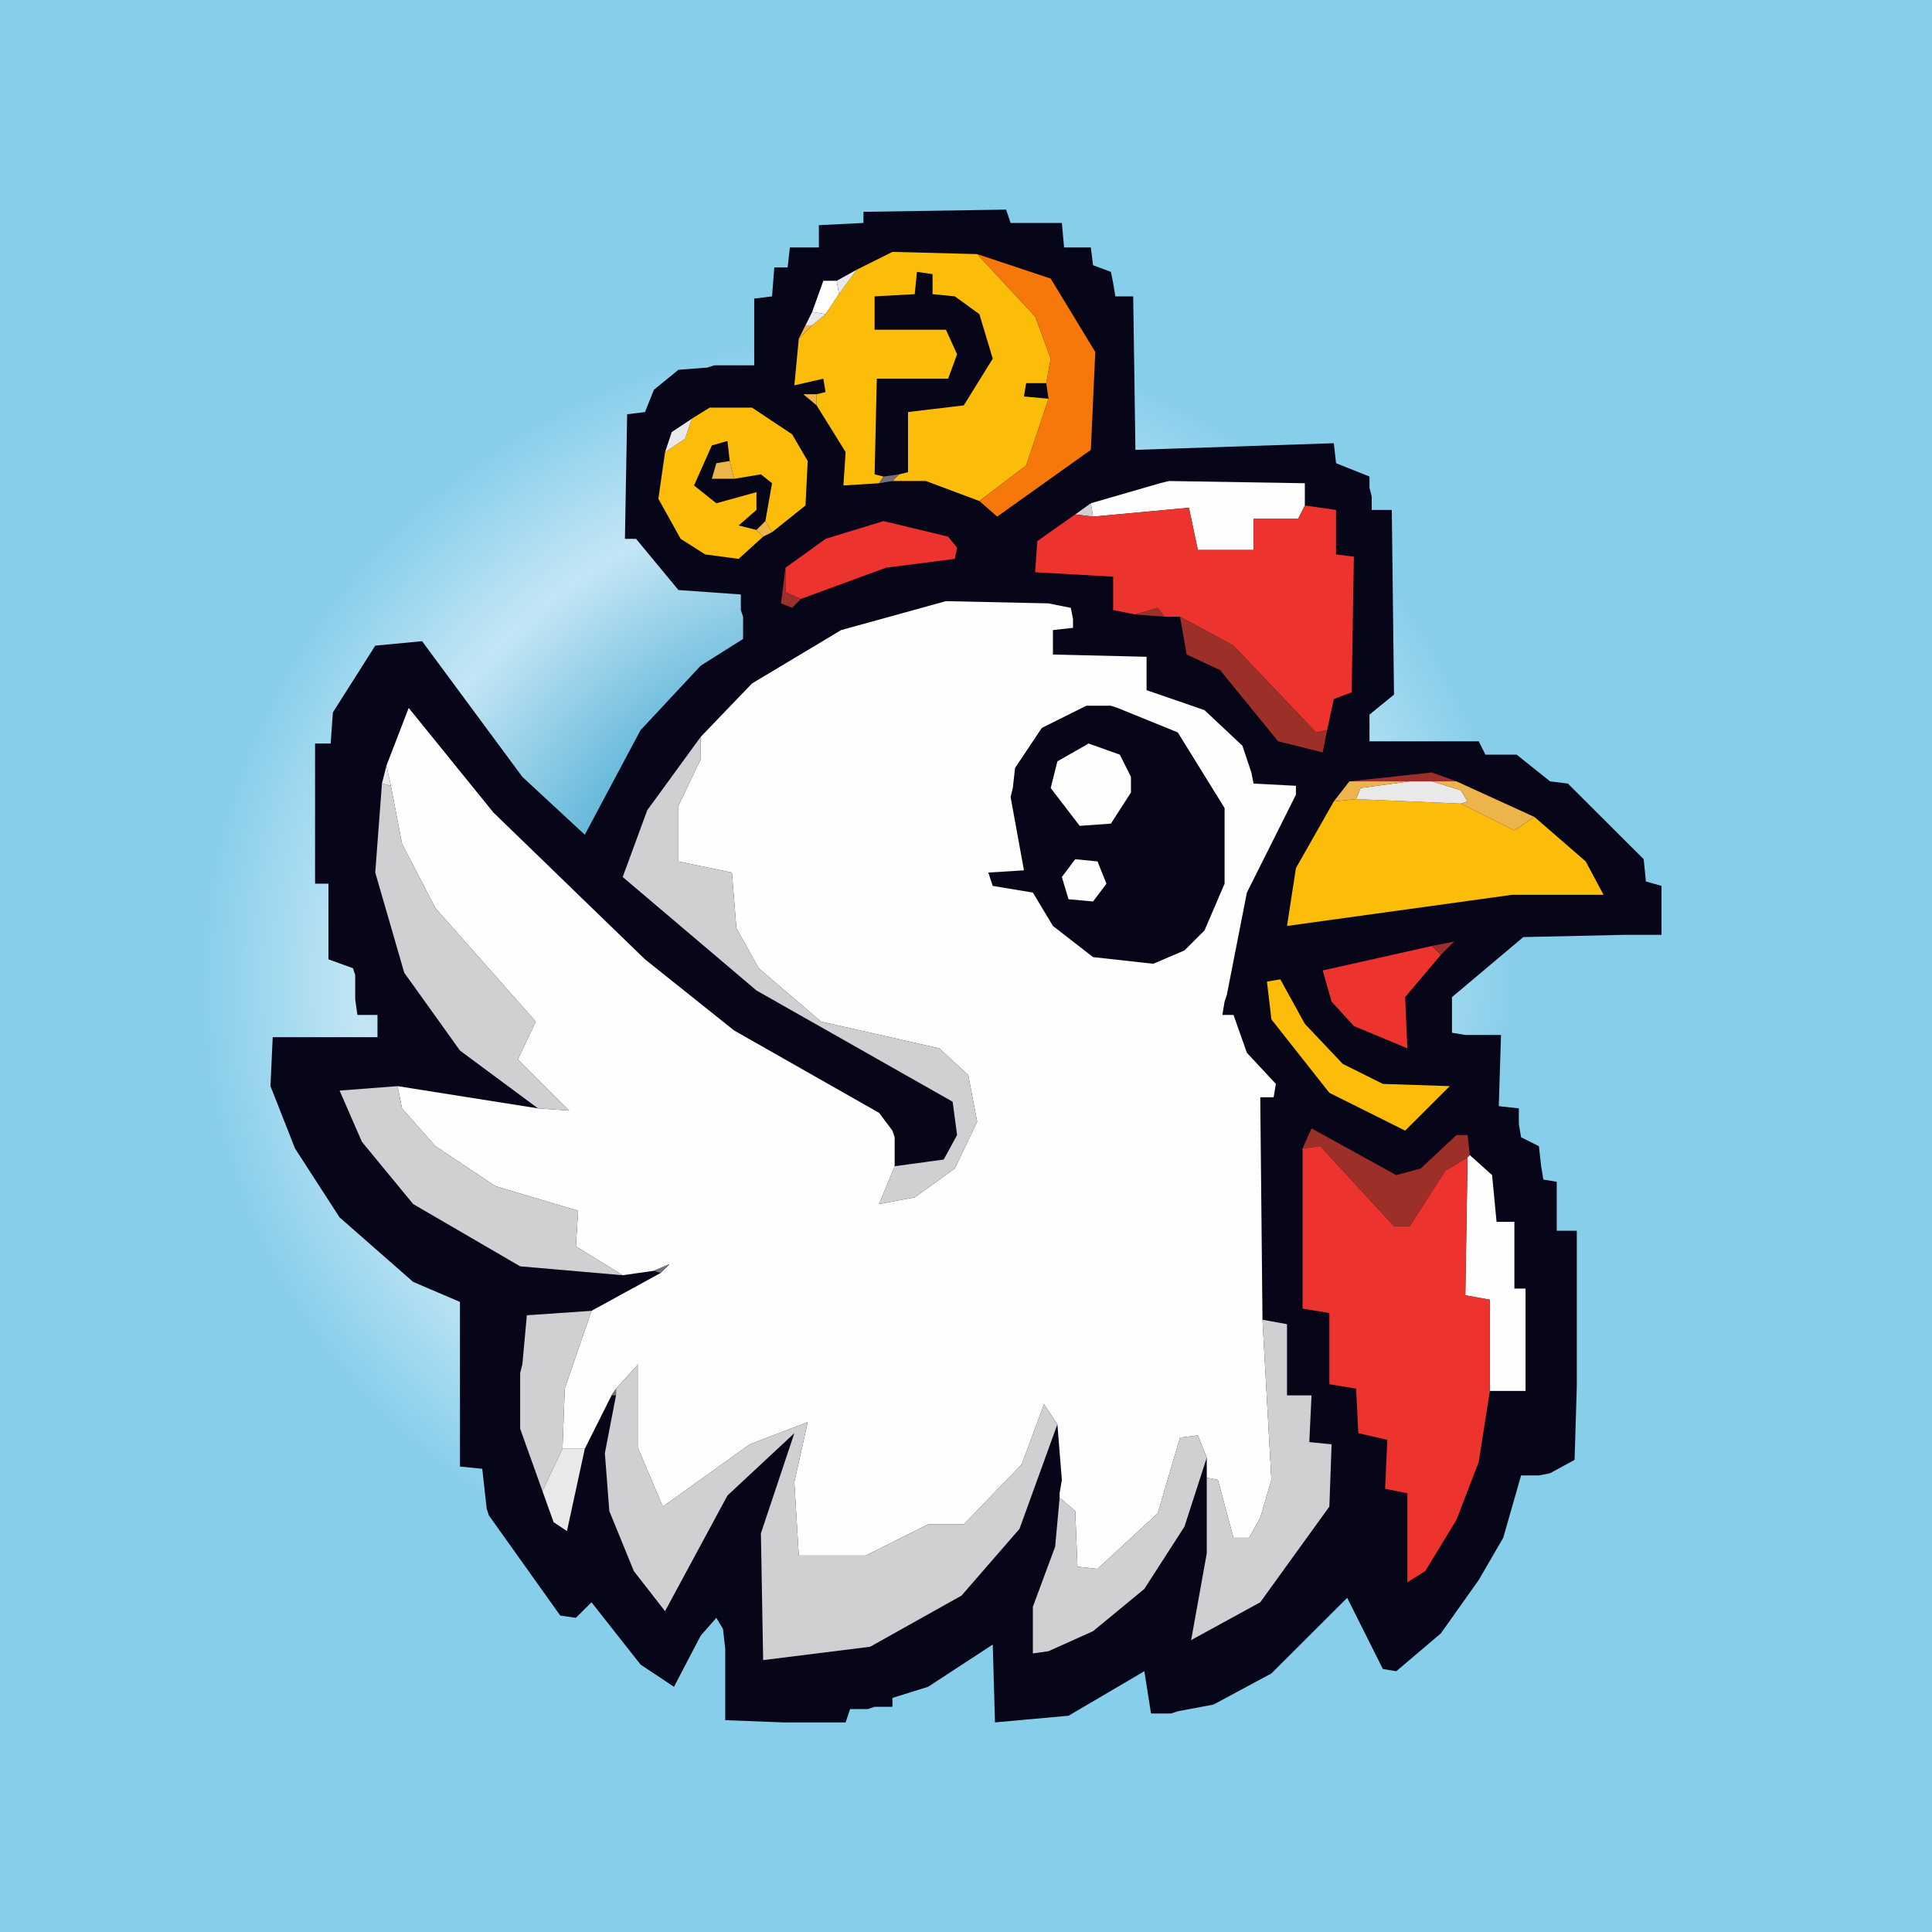
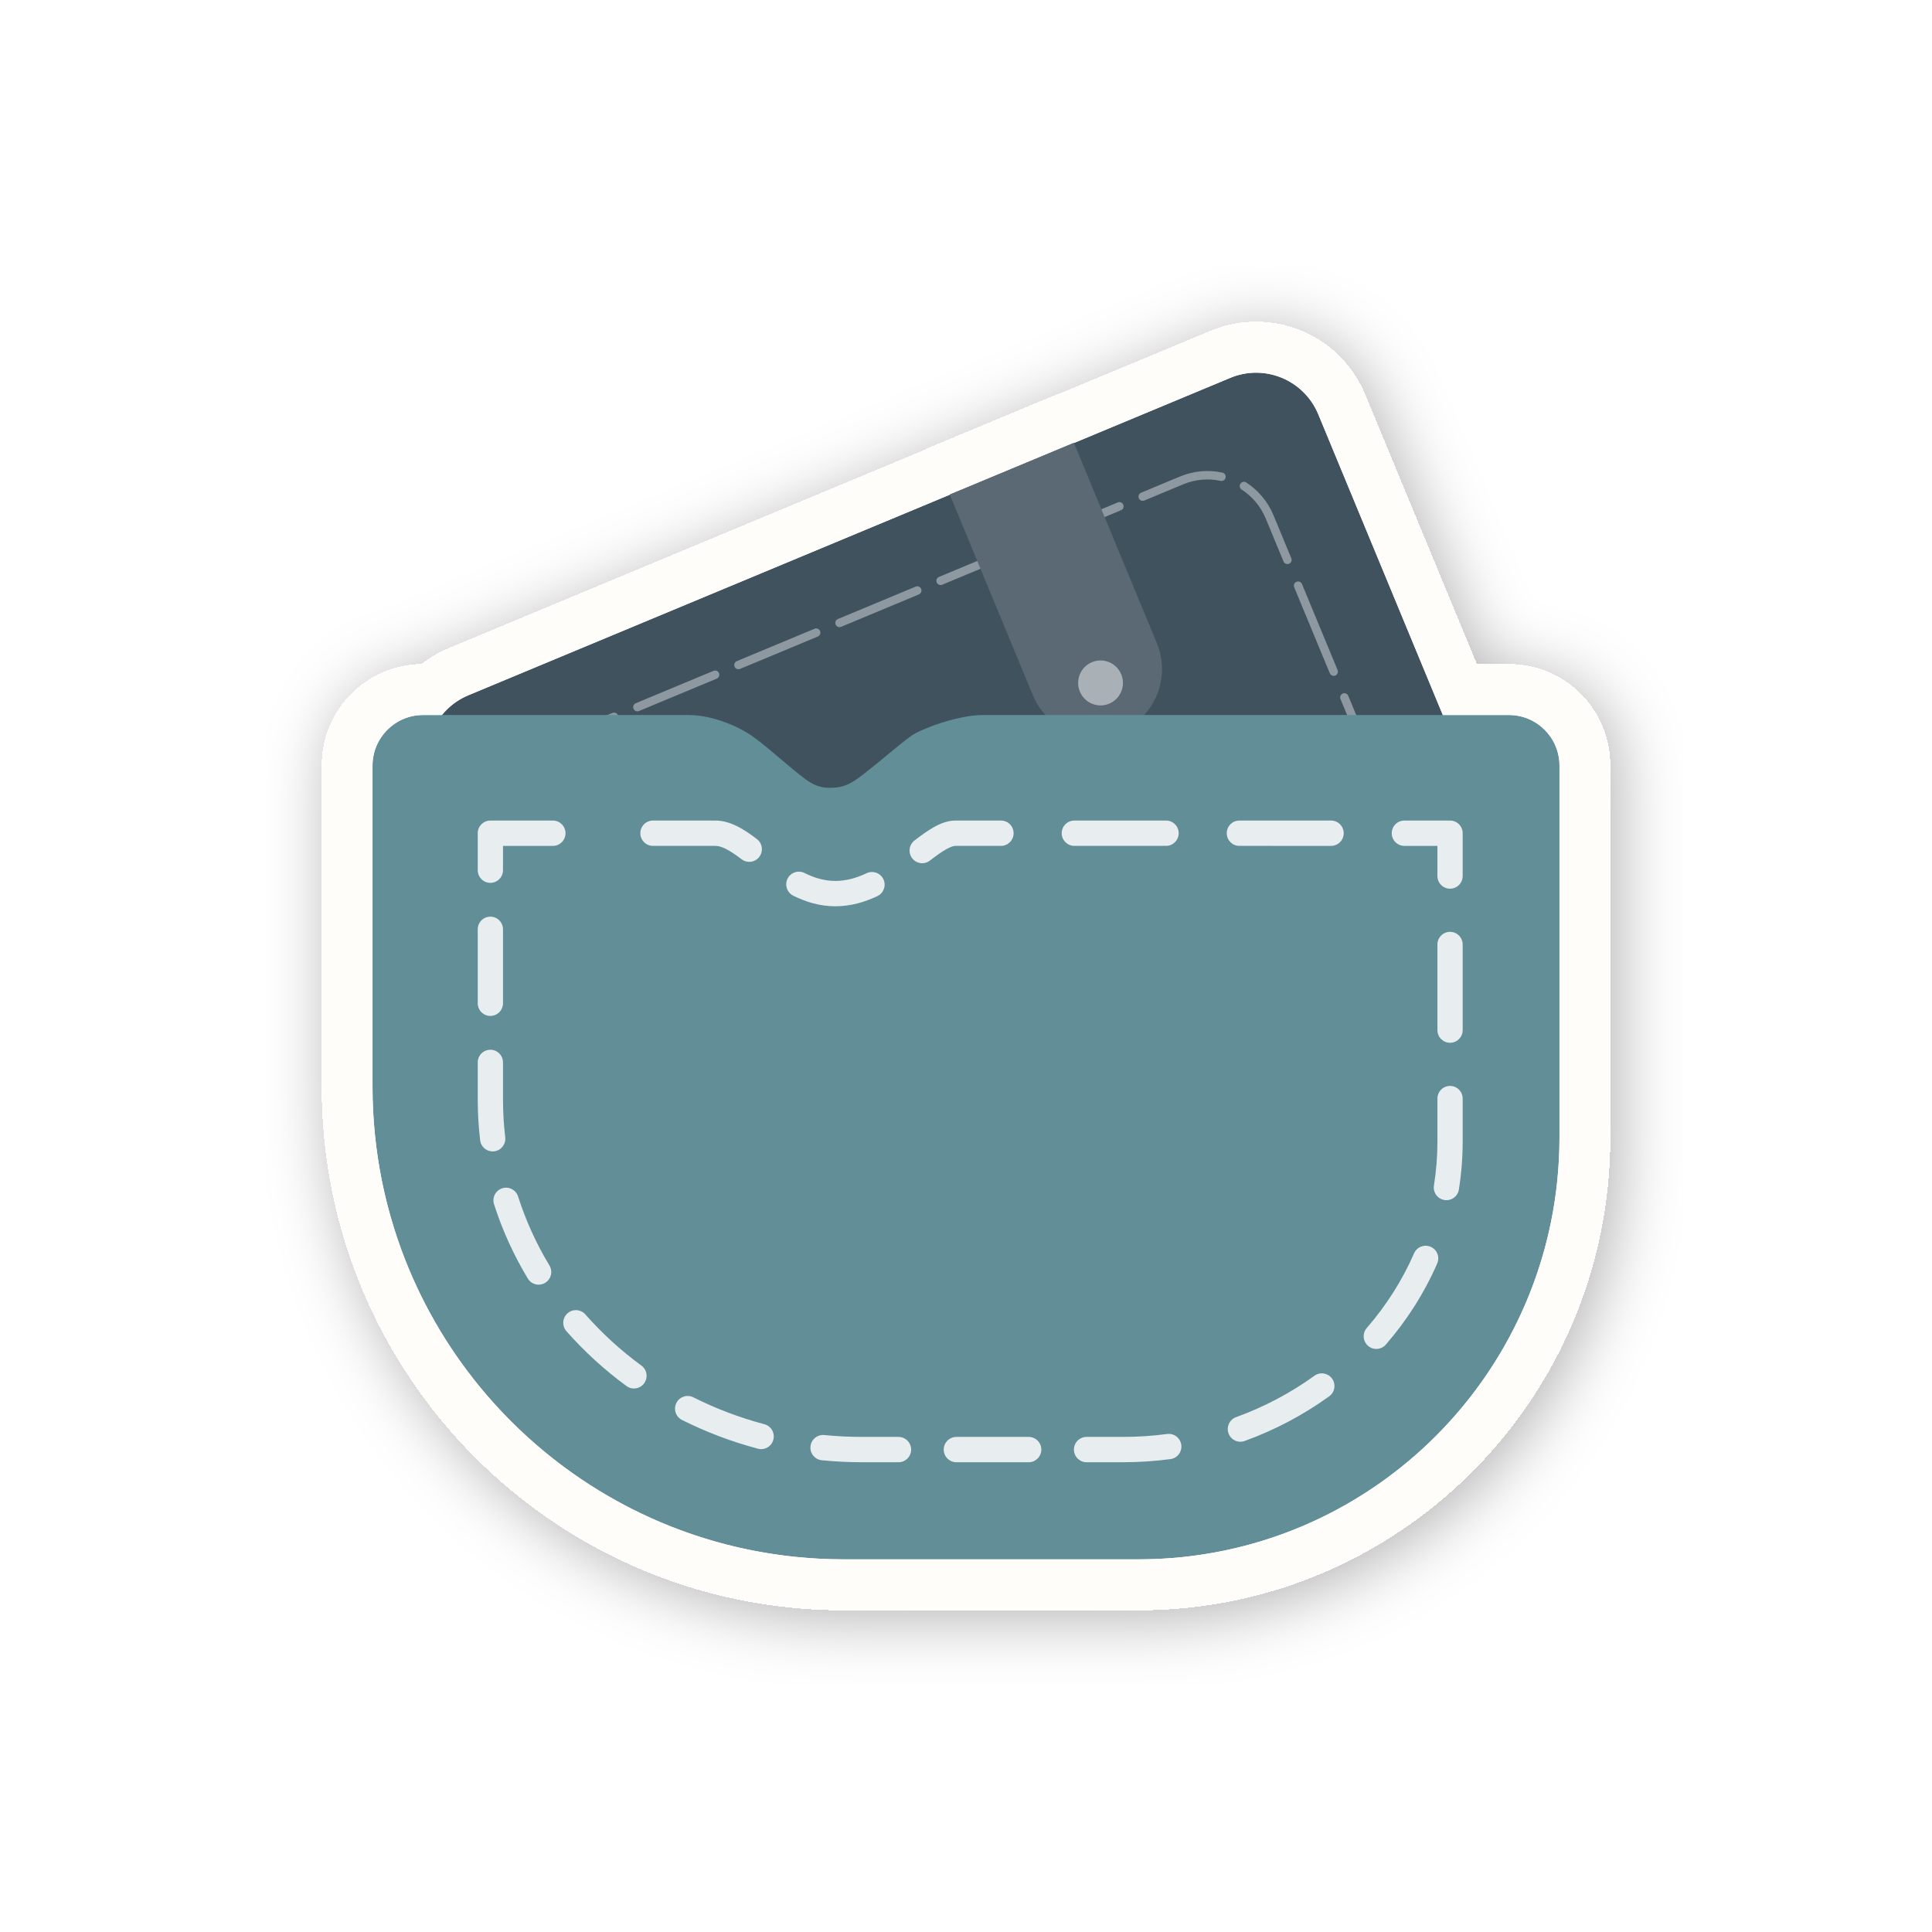
- <svg xmlns="http://www.w3.org/2000/svg" width="250" height="250" viewBox="0 0 250 250" fill="none">
-   <rect width="250" height="250" fill="url(#paint0_angular_351_62)" />
-   <path d="M97.596 47.274H92.404L91.538 47.562L87.788 47.85L84.615 50.441L83.462 53.319L81.154 53.607L80.865 69.728H82.308L87.788 76.349L95.865 76.925V78.94L96.154 79.804V82.683L90.673 86.137L82.885 94.485L75.673 108.015L67.596 100.531L54.615 82.97L48.558 83.546L43.077 92.182L42.788 96.213H41.923H40.769V114.349H42.5V116.94V122.985V124.136L45.673 125.288L45.962 126.151V129.318L46.25 131.333H47.404H48.846V134.212H35.288L35 140.545L38.173 148.606L43.942 157.53L53.462 165.878L59.519 168.469V189.772L62.404 190.06L62.981 195.241L63.269 196.105L72.5 209.059L74.519 209.347L76.538 207.332L82.885 215.392L87.212 218.271L90.673 211.65L92.692 209.347L93.558 210.786L93.846 213.377V222.589L101.346 222.877H104.231H109.423L110 221.15H112.308L113.173 220.862H115.481V219.711L120.096 218.271L128.462 212.802L128.75 222.877L138.269 222.014L148.077 216.256L148.942 221.726H151.538L152.404 221.438L157.019 220.574L164.519 216.544L174.327 206.756L178.942 215.968L180.673 216.256L186.442 211.362L191.346 204.453L194.519 198.984L196.827 190.923H199.135L200.577 190.635L203.75 188.908L204.038 179.408V159.257H201.442V152.924L199.712 152.636L199.423 150.909L199.135 148.318L196.827 147.166L196.538 145.439V143.424L193.942 143.136L194.231 133.924H189.615L187.885 133.636V132.197V129.03L197.115 121.258L210.096 120.97H212.692H215V114.637L212.981 114.061L212.692 111.182L202.885 101.394L200.577 101.106L196.25 97.652H192.212L191.346 95.925H177.212V92.47L180.385 89.879L180.096 65.986H177.5V64.259L177.212 63.107V61.668L172.885 59.94L172.596 57.35L146.923 58.213L146.635 38.35H144.327L144.038 36.623L143.75 35.183L141.442 34.32L141.154 32.017H137.692L137.404 28.85H130.769L130.192 27.123L111.731 27.411V28.85L105.962 29.138V32.017H102.212L101.923 34.608H100.192L99.904 38.35L97.596 38.638V47.274Z" fill="#070518" />
-   <path d="M106.538 36.335L105.096 40.365L106.827 40.653L108.558 38.062L108.269 36.335H106.538Z" fill="#FEFEFE" />
-   <path d="M151.25 62.243L150.096 62.531L141.154 65.122L141.442 66.849L153.846 65.698L155 71.168H162.211V67.137H167.981L168.846 65.41V64.546V62.531L151.25 62.243Z" fill="#FEFEFE" />
-   <path d="M97.308 88.44L90.673 95.349V98.228L87.788 104.273V111.47L94.711 112.909L95.288 120.106L98.173 125.288L106.25 132.197L121.538 135.651L125.288 139.106L126.442 145.151L123.558 151.197L118.365 154.939L113.75 155.803L115.769 150.909V147.166L115.481 146.303L113.75 144L95 133.348L83.461 124.136L63.846 105.137L52.885 91.607L50 99.091L50.577 101.682L52.019 109.167L56.346 117.515L69.327 132.197L67.019 137.091L73.654 143.712L69.615 143.424L51.442 140.545L52.019 143.424L56.346 148.318L64.135 153.5L74.808 156.666L74.519 161.272L80.577 165.014L84.615 164.439L86.635 163.575L85.481 164.727L76.538 169.62L73.077 179.696L72.788 187.469H75.673L79.135 180.56L79.711 179.696L82.596 176.529V187.469L85.769 194.953L97.019 186.893L104.519 184.014L102.788 191.787L103.365 201.287H112.019L120.096 197.256H124.711L132.211 189.484L135.096 181.711L136.827 184.302L137.404 191.499L137.115 193.226V193.802L139.134 195.529L139.423 202.726L142.019 203.014L149.808 195.817L152.692 186.029L155 185.741L156.154 188.62V191.211L157.596 191.499L159.615 198.984H161.634L163.077 196.393L164.519 191.499L163.365 170.772L163.077 141.985H164.808L165.096 140.257L161.346 136.227L159.615 131.333H158.173L158.461 129.606L158.75 128.742L161.346 115.5L167.692 102.834V101.682L162.211 101.394L161.923 99.955L160.769 96.501L155.865 91.894L148.365 89.304V84.986L136.25 84.698V81.531L138.846 81.243V80.092L138.558 78.652L137.115 78.364L135.673 78.076L122.404 77.789L108.846 81.531L97.308 88.44Z" fill="#FEFEFE" />
-   <path d="M190.192 149.469L189.904 149.757L189.615 167.605L192.788 168.181V179.984H197.404V166.742H195.961V158.106H193.654L193.077 152.06L190.192 149.469Z" fill="#FEFEFE" />
-   <path d="M113.173 61.38L114.327 61.668L116.346 61.38L117.5 61.092V53.319L124.711 52.456L128.461 46.41L126.731 40.653L123.558 38.35L120.673 38.062V35.471L118.654 35.183L118.365 38.062L113.173 38.35V42.668H122.404L123.846 45.835L122.692 49.001H113.461L113.173 61.38Z" fill="#070518" />
-   <path d="M132.5 51.304L135.673 51.592L135.385 49.577H132.788L132.5 51.304Z" fill="#070518" />
-   <path d="M95.577 68.001L97.885 68.577L99.038 67.425L99.904 62.531L98.462 61.38L95 61.956H92.115L92.692 59.941L94.423 59.653L94.135 57.062L92.115 57.638L89.808 62.819L92.692 65.122L97.885 63.683V65.986L95.577 68.001Z" fill="#070518" />
-   <path d="M141.154 65.122L139.134 66.562L141.442 66.849L141.154 65.122Z" fill="#D0CFD2" />
-   <path d="M122.115 150.045L115.769 150.909L113.75 155.803L118.365 154.939L123.558 151.197L126.442 145.151L125.288 139.106L121.538 135.651L106.25 132.197L98.173 125.288L95.288 120.106L94.711 112.909L87.788 111.47V104.273L90.673 98.228V95.349L83.75 104.849L80.577 113.485L97.885 128.167L123.269 142.56L123.846 146.878L122.115 150.045Z" fill="#D0CFD2" />
-   <path d="M59.519 135.939L69.615 143.424L73.654 143.712L67.019 137.091L69.327 132.197L56.346 117.515L52.019 109.167L50.577 101.682L49.423 101.394L48.557 112.909L52.307 125.864L59.519 135.939Z" fill="#D0CFD2" />
-   <path d="M67.308 163.863L80.577 165.015L74.519 161.272L74.808 156.666L64.134 153.5L56.346 148.318L52.019 143.424L51.442 140.545L43.942 141.121L46.827 147.742L53.461 155.803L67.308 163.863Z" fill="#D0CFD2" />
-   <path d="M68.173 170.196L67.596 176.529L67.308 177.681V184.878L70.192 192.938L72.788 187.469L73.077 179.696L76.538 169.62L68.173 170.196Z" fill="#D0CFD2" />
-   <path d="M157.596 191.499L156.154 191.211V200.999L154.134 212.226L163.077 207.332L172.019 194.953L172.308 186.893L169.423 186.605L169.711 180.56H166.538V171.348L163.365 170.772L164.519 191.499L163.077 196.393L161.634 198.984H159.615L157.596 191.499Z" fill="#D0CFD2" />
-   <path d="M82.596 176.529L79.711 179.696V180.56L78.269 188.044L78.846 195.529L82.019 203.302L86.058 208.483L94.135 193.514L102.788 185.454L98.461 198.408L98.75 214.817L112.596 213.089L124.423 206.468L131.923 197.832L136.827 184.302L135.096 181.711L132.211 189.484L124.711 197.256H120.096L112.019 201.287H103.365L102.788 191.787L104.519 184.014L97.019 186.893L85.769 194.953L82.596 187.469V176.529Z" fill="#D0CFD2" />
-   <path d="M139.134 195.529L137.115 193.802L136.538 200.135L133.654 207.908V213.953L135.673 213.665L141.442 211.074L148.077 205.605L153.269 197.544L156.154 188.62L155 185.741L152.692 186.029L149.808 195.817L142.019 203.014L139.423 202.726L139.134 195.529Z" fill="#D0CFD2" />
-   <path d="M153.846 65.698L141.442 66.85L139.135 66.562L134.231 70.016L133.942 74.046L144.038 74.622V78.94L146.923 79.516L149.808 78.652L150.673 79.804H152.692L159.615 83.546L170.288 94.773L171.731 94.485L172.596 90.455L174.904 89.591L175.192 72.031L172.885 71.743V65.986L168.846 65.41L167.981 67.137H162.212V71.168H155L153.846 65.698Z" fill="#EC332E" />
-   <path d="M106.827 69.728L101.635 73.471V76.637L103.654 77.501L114.615 73.471L123.558 72.319L123.846 70.88L122.692 69.44L114.327 67.425L106.827 69.728Z" fill="#EC332E" />
-   <path d="M181.827 129.03L186.442 123.561L185.288 122.409L171.154 125.576L172.308 129.606L175.192 132.773L182.115 135.651L181.827 129.03Z" fill="#EC332E" />
-   <path d="M170.865 148.318L168.558 148.606V169.333L172.019 169.908V179.12L175.481 179.696L175.769 185.454L179.519 186.317L179.231 192.65L182.115 193.226V204.741L184.423 203.302L188.462 196.681L191.346 189.196L192.788 179.984V168.181L189.615 167.605L189.904 149.757L187.019 151.484L182.404 158.681H180.385L170.865 148.318Z" fill="#EC332E" />
-   <path d="M115.481 32.592L110.865 34.895L108.558 38.062L106.827 40.653L105.096 42.092L103.365 43.819L102.788 49.865L106.538 49.001L106.827 50.728L105.673 51.016V52.456L109.423 58.501L109.135 62.819L113.75 62.531L114.327 61.668L113.173 61.38L113.461 49.001H122.692L123.846 45.835L122.404 42.668H113.173V38.35L118.365 38.062L118.654 35.183L120.673 35.471V38.062L123.558 38.35L126.731 40.653L128.461 46.41L124.711 52.456L117.5 53.319V61.092L116.346 61.38L115.481 62.243H119.808L126.731 64.834L132.788 60.228L135.673 51.592L132.5 51.304L132.788 49.577H135.385L135.961 46.41L133.942 40.941L126.442 32.88L115.481 32.592Z" fill="#FBBC0A" />
-   <path d="M91.827 52.744L89.519 54.183L88.654 56.774L86.058 58.501L85.192 64.546L88.077 69.728L91.25 71.743L95.577 72.319L98.75 69.44L97.885 68.577L95.577 68.001L97.885 65.986V63.683L92.692 65.122L89.808 62.819L92.115 57.638L94.135 57.062L94.423 59.653L95 61.956L98.462 61.38L99.904 62.531L99.038 67.425L99.904 68.865L104.231 65.41L104.519 59.653L102.5 56.198L97.308 52.744H91.827Z" fill="#FBBC0A" />
-   <path d="M175.481 103.409L172.596 103.697L167.692 112.334L166.538 119.818L195.673 115.788H207.5L205.192 111.47L198.558 105.712L195.961 107.44L189.038 103.985L175.481 103.409Z" fill="#FBBC0A" />
-   <path d="M168.846 132.485L165.673 126.727L163.942 127.015L164.519 131.909L172.019 141.409L181.827 146.303L187.596 140.545L178.942 140.257L173.75 137.666L168.846 132.485Z" fill="#FBBC0A" />
-   <path d="M110.865 34.895L108.269 36.335L108.558 38.062L110.865 34.895Z" fill="#E9E9EA" />
-   <path d="M105.096 40.365L104.231 42.092H105.096L106.827 40.653L105.096 40.365Z" fill="#E9E9EA" />
-   <path d="M86.923 55.91L86.058 58.501L88.654 56.774L89.519 54.183L86.923 55.91Z" fill="#E9E9EA" />
-   <path d="M50 99.091L49.423 101.394L50.577 101.682L50 99.091Z" fill="#E9E9EA" />
-   <path d="M176.058 101.97L175.481 103.409L189.038 103.985L189.904 103.697L189.038 102.258L185.288 101.106H182.404L176.058 101.97Z" fill="#E9E9EA" />
-   <path d="M72.788 187.469L70.192 192.938L71.635 196.969L73.365 198.12L75.673 187.469H72.788Z" fill="#E9E9EA" />
-   <path d="M102.5 78.652L103.654 77.501L101.635 76.637V73.471L101.058 78.076L102.5 78.652Z" fill="#9D2F29" />
-   <path d="M149.808 78.652L146.923 79.516L150.673 79.804L149.808 78.652Z" fill="#9D2F29" />
-   <path d="M171.154 97.364L171.731 94.485L170.288 94.773L159.615 83.546L152.692 79.804L153.558 84.698L157.885 86.713L165.385 95.925L171.154 97.364Z" fill="#9D2F29" />
-   <path d="M185.288 99.955L174.615 101.106H182.404H185.288H188.461L185.288 99.955Z" fill="#9D2F29" />
-   <path d="M188.173 121.833L185.288 122.409L186.442 123.561L188.173 121.833Z" fill="#9D2F29" />
-   <path d="M169.711 146.015L168.558 148.606L170.865 148.318L180.385 158.681H182.404L187.019 151.484L189.904 149.757L190.192 149.469L189.904 146.878H188.461L183.846 151.197L180.673 152.06L169.711 146.015Z" fill="#9D2F29" />
-   <path fill-rule="evenodd" clip-rule="evenodd" d="M103.365 43.819L104.231 42.092H105.096L103.365 43.819ZM105.673 52.456L103.942 51.016H105.673V52.456ZM95 61.956H92.115L92.692 59.94L94.423 59.653L95 61.956ZM97.885 68.577L99.038 67.425L99.904 68.865L98.75 69.44L97.885 68.577ZM172.596 103.697L174.615 101.106H182.404L176.058 101.97L175.481 103.409L172.596 103.697ZM189.038 103.985L189.904 103.697L189.038 102.258L185.288 101.106H188.462L198.558 105.712L195.962 107.44L189.038 103.985Z" fill="#ECB44B" />
-   <path d="M116.346 61.38L114.327 61.668L113.75 62.531L115.481 62.243L116.346 61.38Z" fill="#737078" />
-   <path d="M86.635 163.575L84.615 164.439L85.481 164.727L86.635 163.575Z" fill="#737078" />
-   <path d="M79.711 179.696L79.135 180.56H79.711V179.696Z" fill="#737078" />
-   <path d="M135.961 46.41L135.385 49.577L135.673 51.592L132.788 60.228L126.731 64.834L129.038 66.849L141.154 58.213L141.731 45.547L135.961 36.047L126.442 32.88L133.942 40.941L135.961 46.41Z" fill="#F6770A" />
-   <path d="M131.346 99.379L131.058 101.97L130.769 103.122L132.5 112.621L127.885 112.909L128.461 114.637L133.654 115.5L136.25 119.818L141.442 123.849L149.231 124.712L153.269 122.985L155.865 120.394L158.461 114.349V104.561L152.404 94.773L144.615 91.607L143.75 91.319H140.577L134.808 94.198L131.346 99.379Z" fill="#070518" />
-   <path d="M143.75 106.576L146.346 102.546V100.531L144.904 97.652L140.865 96.213L136.827 98.516L135.961 101.97L139.711 106.864L143.75 106.576Z" fill="#FEFEFE" />
-   <path d="M142.019 111.47L139.135 111.182L137.404 113.485L138.269 116.364L141.442 116.652L143.173 114.349L142.019 111.47Z" fill="#FEFEFE" />
+ <svg xmlns="http://www.w3.org/2000/svg" width="240" height="240" viewBox="0 0 240 240" fill="none">
+   <g filter="url(#filter0_d_576_1188)">
+     <path d="M53.666 97.332C51.894 93.053 53.917 88.142 58.184 86.365L152.829 46.939C157.096 45.161 161.991 47.19 163.764 51.469L188.232 110.556C190.004 114.836 187.982 119.746 183.715 121.524L89.07 160.95C84.802 162.727 79.907 160.699 78.135 156.419L53.666 97.332Z" fill="#41525F" />
+     <path fill-rule="evenodd" clip-rule="evenodd" d="M71.652 91.544C70.123 92.181 68.902 93.246 68.069 94.543C67.913 94.786 67.59 94.857 67.347 94.7C67.104 94.543 67.034 94.219 67.19 93.975C68.134 92.504 69.519 91.296 71.251 90.575L76.08 88.564C76.346 88.453 76.652 88.579 76.763 88.847C76.874 89.114 76.747 89.421 76.481 89.532L71.652 91.544ZM78.695 88.042C78.584 87.775 78.71 87.468 78.977 87.357L88.635 83.334C88.901 83.222 89.207 83.349 89.318 83.617C89.429 83.884 89.302 84.191 89.036 84.302L79.378 88.325C79.111 88.436 78.805 88.31 78.695 88.042ZM91.249 82.812C91.139 82.545 91.265 82.238 91.532 82.127L101.189 78.104C101.456 77.993 101.762 78.119 101.873 78.387C101.984 78.654 101.857 78.961 101.591 79.072L91.933 83.095C91.666 83.206 91.36 83.08 91.249 82.812ZM103.804 77.582C103.694 77.315 103.82 77.008 104.087 76.897L113.744 72.874C114.011 72.763 114.317 72.889 114.428 73.157C114.539 73.424 114.412 73.731 114.146 73.842L104.488 77.865C104.221 77.977 103.915 77.85 103.804 77.582ZM116.359 72.352C116.249 72.085 116.375 71.778 116.642 71.667L126.299 67.644C126.566 67.533 126.872 67.659 126.983 67.927C127.094 68.194 126.967 68.501 126.701 68.612L117.043 72.635C116.776 72.746 116.47 72.62 116.359 72.352ZM128.914 67.122C128.804 66.855 128.93 66.548 129.197 66.437L138.854 62.414C139.121 62.303 139.427 62.429 139.538 62.697C139.649 62.964 139.522 63.271 139.255 63.382L129.598 67.405C129.331 67.516 129.025 67.39 128.914 67.122ZM141.469 61.892C141.359 61.625 141.485 61.318 141.752 61.207L146.58 59.195C148.312 58.474 150.143 58.343 151.848 58.709C152.13 58.77 152.31 59.049 152.249 59.332C152.189 59.615 151.911 59.796 151.628 59.735C150.124 59.411 148.511 59.527 146.982 60.164L142.153 62.175C141.886 62.286 141.58 62.16 141.469 61.892ZM66.588 96.543C66.87 96.603 67.05 96.882 66.989 97.165C66.667 98.674 66.782 100.292 67.417 101.826L69.628 107.166C69.739 107.433 69.613 107.74 69.346 107.851C69.079 107.962 68.773 107.836 68.662 107.568L66.451 102.228C65.732 100.491 65.601 98.655 65.967 96.945C66.028 96.662 66.305 96.482 66.588 96.543ZM154.086 60.093C154.243 59.85 154.566 59.78 154.809 59.936C156.275 60.883 157.48 62.272 158.199 64.009L160.41 69.349C160.521 69.616 160.395 69.923 160.128 70.034C159.861 70.145 159.555 70.019 159.444 69.751L157.233 64.411C156.598 62.878 155.536 61.654 154.243 60.818C154 60.661 153.93 60.337 154.086 60.093ZM161.054 72.27C161.32 72.159 161.626 72.285 161.737 72.553L166.16 83.233C166.27 83.5 166.144 83.807 165.877 83.918C165.611 84.029 165.305 83.902 165.194 83.635L160.771 72.955C160.66 72.688 160.787 72.381 161.054 72.27ZM70.272 110.087C70.538 109.975 70.844 110.102 70.955 110.37L75.378 121.049C75.488 121.317 75.362 121.624 75.095 121.735C74.829 121.846 74.523 121.719 74.412 121.452L69.989 110.772C69.879 110.504 70.005 110.198 70.272 110.087ZM166.803 86.153C167.07 86.042 167.376 86.169 167.486 86.437L171.909 97.116C172.02 97.384 171.893 97.691 171.627 97.802C171.36 97.913 171.054 97.786 170.943 97.519L166.521 86.839C166.41 86.571 166.536 86.264 166.803 86.153ZM76.021 123.97C76.288 123.859 76.594 123.986 76.704 124.253L81.127 134.933C81.238 135.201 81.111 135.508 80.845 135.619C80.578 135.73 80.272 135.603 80.161 135.336L75.739 124.656C75.628 124.388 75.754 124.081 76.021 123.97ZM81.77 137.854C82.037 137.743 82.343 137.87 82.454 138.137L84.665 143.477C85.3 145.011 86.362 146.235 87.655 147.07C87.898 147.227 87.968 147.551 87.812 147.795C87.655 148.038 87.332 148.109 87.089 147.952C85.623 147.005 84.418 145.616 83.699 143.879L81.488 138.539C81.377 138.272 81.504 137.965 81.77 137.854ZM172.552 100.037C172.819 99.926 173.125 100.053 173.236 100.32L175.447 105.66C176.166 107.397 176.297 109.233 175.931 110.943C175.871 111.226 175.593 111.407 175.31 111.346C175.028 111.285 174.848 111.006 174.909 110.723C175.232 109.215 175.116 107.596 174.481 106.063L172.27 100.723C172.159 100.455 172.286 100.148 172.552 100.037ZM89.649 148.556C89.71 148.273 89.987 148.093 90.27 148.153C91.774 148.477 93.388 148.361 94.917 147.724L99.745 145.713C100.012 145.602 100.318 145.729 100.429 145.996C100.54 146.264 100.413 146.57 100.147 146.682L95.318 148.693C93.586 149.414 91.756 149.546 90.05 149.179C89.768 149.118 89.588 148.839 89.649 148.556ZM174.551 113.188C174.794 113.345 174.864 113.67 174.708 113.913C173.764 115.384 172.379 116.592 170.647 117.313L165.819 119.325C165.552 119.436 165.246 119.309 165.135 119.042C165.024 118.774 165.151 118.467 165.417 118.356L170.246 116.345C171.775 115.708 172.996 114.643 173.829 113.345C173.985 113.102 174.309 113.032 174.551 113.188ZM102.36 145.192C102.25 144.924 102.376 144.617 102.643 144.506L112.3 140.483C112.567 140.372 112.873 140.499 112.984 140.766C113.095 141.034 112.968 141.341 112.701 141.452L103.044 145.475C102.777 145.586 102.471 145.459 102.36 145.192ZM114.915 139.962C114.805 139.694 114.931 139.387 115.198 139.276L124.855 135.253C125.122 135.142 125.428 135.269 125.539 135.536C125.65 135.804 125.523 136.111 125.256 136.222L115.599 140.245C115.332 140.356 115.026 140.229 114.915 139.962ZM127.47 134.732C127.36 134.464 127.486 134.157 127.753 134.046L137.41 130.023C137.677 129.912 137.983 130.039 138.094 130.306C138.204 130.574 138.078 130.881 137.811 130.992L128.154 135.015C127.887 135.126 127.581 134.999 127.47 134.732ZM140.025 129.502C139.914 129.234 140.041 128.927 140.308 128.816L149.965 124.793C150.232 124.682 150.538 124.809 150.649 125.076C150.759 125.344 150.633 125.651 150.366 125.762L140.709 129.785C140.442 129.896 140.136 129.769 140.025 129.502ZM152.58 124.272C152.469 124.004 152.596 123.697 152.863 123.586L162.52 119.563C162.787 119.452 163.093 119.579 163.204 119.846C163.314 120.114 163.188 120.421 162.921 120.532L153.264 124.555C152.997 124.666 152.691 124.539 152.58 124.272Z" fill="#8E98A0" />
+     <path d="M117.97 61.41L133.393 54.985L143.713 79.907C145.482 84.178 143.463 89.079 139.204 90.853C134.945 92.627 130.059 90.603 128.29 86.331L117.97 61.41Z" fill="#5A6974" />
+     <path d="M139.284 83.767C139.873 85.191 139.2 86.824 137.781 87.416C136.361 88.007 134.732 87.332 134.143 85.908C133.553 84.485 134.226 82.851 135.645 82.26C137.065 81.668 138.694 82.343 139.284 83.767Z" fill="#A9B1B7" />
+     <path d="M50.458 91.968C50.458 91.968 82.334 91.968 86.981 91.968C91.628 91.968 96.595 101.524 104.366 101.524C112.138 101.524 117.906 91.968 121.752 91.968C125.598 91.968 189.542 91.968 189.542 91.968V140.74C189.542 167.676 168.303 189.511 142.103 189.511H104.366C74.593 189.511 50.458 164.698 50.458 134.089V91.968Z" fill="#618E97" />
+     <path d="M50.458 113.994C50.458 113.994 78.429 113.994 83.076 113.994C87.723 113.994 92.69 121.392 100.462 121.392C108.233 121.392 114.002 113.994 117.847 113.994C121.693 113.994 189.542 113.994 189.542 113.994V151.753C189.542 172.606 168.303 189.511 142.103 189.511H104.366C74.593 189.511 50.458 170.301 50.458 146.604V113.994Z" fill="#618E97" />
+     <path fill-rule="evenodd" clip-rule="evenodd" d="M81.112 101.932L88.874 101.932C90.808 101.932 92.573 103.131 94.024 104.234C94.715 104.758 94.85 105.745 94.327 106.438C93.803 107.13 92.82 107.266 92.129 106.741C90.607 105.584 89.625 105.078 88.874 105.078L81.112 105.078C80.246 105.078 79.544 104.374 79.544 103.505C79.544 102.636 80.246 101.932 81.112 101.932ZM116.006 102.754C116.781 102.318 117.697 101.932 118.678 101.932L124.345 101.932C125.212 101.932 125.914 102.636 125.914 103.505C125.914 104.374 125.212 105.078 124.345 105.078L118.678 105.078C118.492 105.078 118.139 105.162 117.541 105.498C116.96 105.825 116.297 106.303 115.511 106.907C114.823 107.435 113.838 107.303 113.312 106.613C112.786 105.923 112.917 104.935 113.605 104.407C114.4 103.797 115.215 103.2 116.006 102.754ZM131.889 103.505C131.889 102.636 132.591 101.932 133.457 101.932L144.851 101.932C145.717 101.932 146.42 102.636 146.42 103.505C146.42 104.374 145.717 105.078 144.851 105.078L133.457 105.078C132.591 105.078 131.889 104.374 131.889 103.505ZM152.391 103.505C152.391 102.636 153.093 101.932 153.959 101.932L165.352 101.932C166.218 101.932 166.921 102.636 166.921 103.505C166.921 104.374 166.218 105.079 165.352 105.079L153.959 105.078C153.093 105.078 152.391 104.374 152.391 103.505ZM68.681 101.932C69.547 101.932 70.249 102.636 70.249 103.505C70.249 104.374 69.547 105.079 68.681 105.079L62.484 105.079V108.097C62.484 108.966 61.781 109.671 60.915 109.671C60.049 109.671 59.346 108.966 59.346 108.097V103.505C59.346 102.636 60.049 101.932 60.915 101.932L68.681 101.932ZM172.887 103.505C172.887 102.636 173.589 101.932 174.455 101.932L180.13 101.932C180.997 101.932 181.699 102.636 181.699 103.505V108.822C181.699 109.691 180.997 110.396 180.131 110.396C179.264 110.396 178.562 109.691 178.562 108.822V105.079L174.455 105.079C173.589 105.079 172.887 104.374 172.887 103.505ZM97.833 109.154C98.219 108.376 99.161 108.059 99.936 108.446C101.166 109.06 102.428 109.433 103.776 109.433C105.101 109.433 106.386 109.072 107.653 108.473C108.437 108.103 109.372 108.44 109.741 109.225C110.11 110.011 109.774 110.949 108.991 111.319C107.428 112.058 105.683 112.58 103.776 112.58C101.825 112.58 100.083 112.034 98.539 111.263C97.763 110.876 97.448 109.932 97.833 109.154ZM60.915 113.871C61.781 113.871 62.484 114.576 62.484 115.445V124.629C62.484 125.498 61.781 126.202 60.915 126.202C60.049 126.202 59.346 125.498 59.346 124.629V115.445C59.346 114.576 60.049 113.871 60.915 113.871ZM180.131 115.756C180.997 115.756 181.699 116.461 181.699 117.33V127.964C181.699 128.833 180.997 129.537 180.131 129.537C179.264 129.537 178.562 128.833 178.562 127.964V117.33C178.562 116.461 179.264 115.756 180.131 115.756ZM60.915 130.403C61.781 130.403 62.484 131.107 62.484 131.976V136.568C62.484 138.16 62.578 139.73 62.762 141.274C62.864 142.137 62.25 142.92 61.39 143.023C60.529 143.126 59.749 142.51 59.646 141.647C59.448 139.979 59.346 138.284 59.346 136.568V131.976C59.346 131.107 60.049 130.403 60.915 130.403ZM180.131 134.898C180.997 134.898 181.699 135.602 181.699 136.471V141.788C181.699 143.819 181.538 145.815 181.227 147.766C181.091 148.624 180.286 149.208 179.431 149.071C178.575 148.934 177.993 148.127 178.13 147.269C178.414 145.482 178.562 143.652 178.562 141.788V136.471C178.562 135.602 179.264 134.898 180.131 134.898ZM62.387 147.614C63.212 147.349 64.095 147.805 64.359 148.633C65.32 151.643 66.632 154.512 68.252 157.199C68.701 157.943 68.463 158.91 67.722 159.359C66.981 159.809 66.016 159.571 65.568 158.827C63.824 155.935 62.409 152.842 61.371 149.592C61.107 148.765 61.562 147.879 62.387 147.614ZM177.726 154.882C178.52 155.23 178.882 156.158 178.535 156.954C176.935 160.622 174.773 164.012 172.154 167.029C171.585 167.685 170.594 167.753 169.941 167.183C169.288 166.612 169.219 165.619 169.788 164.963C172.204 162.179 174.192 159.059 175.66 155.693C176.008 154.897 176.933 154.534 177.726 154.882ZM70.5 163.144C71.149 162.568 72.141 162.63 72.714 163.281C74.782 165.628 77.118 167.762 79.679 169.639C80.378 170.152 80.531 171.137 80.019 171.838C79.508 172.54 78.526 172.692 77.827 172.18C75.086 170.17 72.583 167.884 70.363 165.364C69.79 164.713 69.851 163.719 70.5 163.144ZM165.474 171.258C165.98 171.963 165.821 172.947 165.118 173.455C161.942 175.749 158.412 177.627 154.62 179.003C153.806 179.298 152.906 178.876 152.612 178.058C152.317 177.241 152.738 176.339 153.553 176.044C157.072 174.767 160.344 173.026 163.284 170.901C163.987 170.394 164.968 170.553 165.474 171.258ZM84.021 174.283C84.408 173.505 85.351 173.191 86.125 173.579C88.905 174.974 91.861 176.1 94.954 176.922C95.791 177.144 96.29 178.005 96.069 178.845C95.847 179.685 94.988 180.186 94.151 179.963C90.85 179.087 87.693 177.884 84.722 176.393C83.947 176.005 83.633 175.06 84.021 174.283ZM146.744 179.49C146.857 180.351 146.253 181.142 145.394 181.256C143.457 181.512 141.478 181.645 139.468 181.645H134.976C134.109 181.645 133.407 180.941 133.407 180.072C133.407 179.203 134.109 178.498 134.976 178.498H139.468C141.341 178.498 143.182 178.375 144.983 178.136C145.842 178.022 146.63 178.628 146.744 179.49ZM100.681 179.678C100.766 178.813 101.534 178.181 102.396 178.266C103.949 178.42 105.526 178.498 107.123 178.498H111.615C112.481 178.498 113.184 179.203 113.184 180.072C113.184 180.941 112.481 181.645 111.615 181.645H107.123C105.423 181.645 103.743 181.561 102.088 181.398C101.226 181.312 100.596 180.542 100.681 179.678ZM117.234 180.072C117.234 179.203 117.937 178.498 118.803 178.498H127.788C128.654 178.498 129.356 179.203 129.356 180.072C129.356 180.941 128.654 181.645 127.788 181.645H118.803C117.937 181.645 117.234 180.941 117.234 180.072Z" fill="#E8EEF0" />
+     <path fill-rule="evenodd" clip-rule="evenodd" d="M52.549 88.821V95.114V134.971C52.549 163.934 75.959 187.414 104.837 187.414H141.438C166.85 187.414 187.451 166.752 187.451 141.264V95.114V88.821C190.916 88.821 193.725 91.639 193.725 95.114V141.264C193.725 170.227 170.316 193.707 141.438 193.707H104.837C72.494 193.707 46.275 167.41 46.275 134.971V95.114C46.275 91.639 49.084 88.821 52.549 88.821ZM187.451 95.114C187.451 88.821 187.451 88.821 187.451 88.821H122.092C118.948 88.821 114.341 90.581 113.171 91.431C112.251 92.099 111.136 93.023 110.182 93.813C109.772 94.153 109.391 94.469 109.068 94.729C106.247 97.001 105.359 97.864 103.137 97.864C101.176 97.864 100.34 97.099 97.582 94.797C97.34 94.596 97.071 94.367 96.782 94.121C95.767 93.259 94.511 92.19 93.357 91.378C91.901 90.352 88.628 88.821 85.49 88.821H52.55C52.55 88.821 52.549 88.821 52.549 95.114H86.275C88.24 95.114 90.264 96.834 92.548 98.773C95.501 101.281 98.886 104.157 103.137 104.157C107.562 104.157 111.318 101.041 114.419 98.467C116.601 96.656 118.46 95.114 120 95.114H187.451Z" fill="#618E97" />
+     <path fill-rule="evenodd" clip-rule="evenodd" d="M46.275 95.114C46.275 94.184 46.476 93.3 46.837 92.505C46.921 92.321 47.014 92.142 47.114 91.968C47.856 90.681 49.04 89.682 50.458 89.179C51.112 88.947 51.816 88.821 52.549 88.821V91.968C52.549 88.821 52.55 88.821 52.55 88.821L54.899 88.821C55.745 87.775 56.856 86.918 58.184 86.365L117.988 61.452L117.97 61.41L133.393 54.985L133.41 55.028L152.829 46.939C157.096 45.161 161.991 47.19 163.764 51.469L179.231 88.821L187.451 88.821C188.184 88.821 188.888 88.947 189.542 89.179C190.96 89.682 192.144 90.681 192.886 91.968C193.42 92.893 193.725 93.968 193.725 95.114V141.264C193.725 144.856 193.365 148.364 192.68 151.753C187.877 175.48 167.103 193.39 142.103 193.703C141.881 193.705 141.66 193.707 141.438 193.707H104.837C104.68 193.707 104.523 193.706 104.366 193.705C76.203 193.483 52.775 173.322 47.423 146.604C46.67 142.844 46.275 138.953 46.275 134.971V95.114ZM183.419 82.528H187.451C194.382 82.528 200 88.163 200 95.114V141.264C200 173.703 173.781 200 141.438 200H104.837C69.028 200 40 170.885 40 134.971V95.114C40 88.216 45.533 82.614 52.391 82.529C53.402 81.739 54.535 81.07 55.777 80.553L114.874 55.935C115.094 55.81 115.324 55.697 115.563 55.598L130.986 49.173C131.222 49.075 131.462 48.992 131.706 48.923L150.422 41.127C157.889 38.016 166.457 41.566 169.558 49.056L183.419 82.528Z" fill="#FFFDFA" />
+   </g>
  <defs>
-     <radialGradient id="paint0_angular_351_62" cx="0" cy="0" r="1" gradientUnits="userSpaceOnUse" gradientTransform="translate(111 125) rotate(70.5095) scale(94.41 99.3827)">
-       <stop offset="0.218" stop-color="#2197C7" />
-       <stop offset="0.646" stop-color="#C3E6F5" />
-       <stop offset="0.859" stop-color="#87CEEB" />
-     </radialGradient>
+     <filter id="filter0_d_576_1188" x="33" y="33" width="176" height="176" filterUnits="userSpaceOnUse" color-interpolation-filters="sRGB">
+       <feFlood flood-opacity="0" result="BackgroundImageFix" />
+       <feColorMatrix in="SourceAlpha" type="matrix" values="0 0 0 0 0 0 0 0 0 0 0 0 0 0 0 0 0 0 127 0" result="hardAlpha" />
+       <feOffset dx="1" dy="1" />
+       <feGaussianBlur stdDeviation="4" />
+       <feComposite in2="hardAlpha" operator="out" />
+       <feColorMatrix type="matrix" values="0 0 0 0 0 0 0 0 0 0 0 0 0 0 0 0 0 0 0.3 0" />
+       <feBlend mode="normal" in2="BackgroundImageFix" result="effect1_dropShadow_576_1188" />
+       <feBlend mode="normal" in="SourceGraphic" in2="effect1_dropShadow_576_1188" result="shape" />
+     </filter>
  </defs>
</svg>
